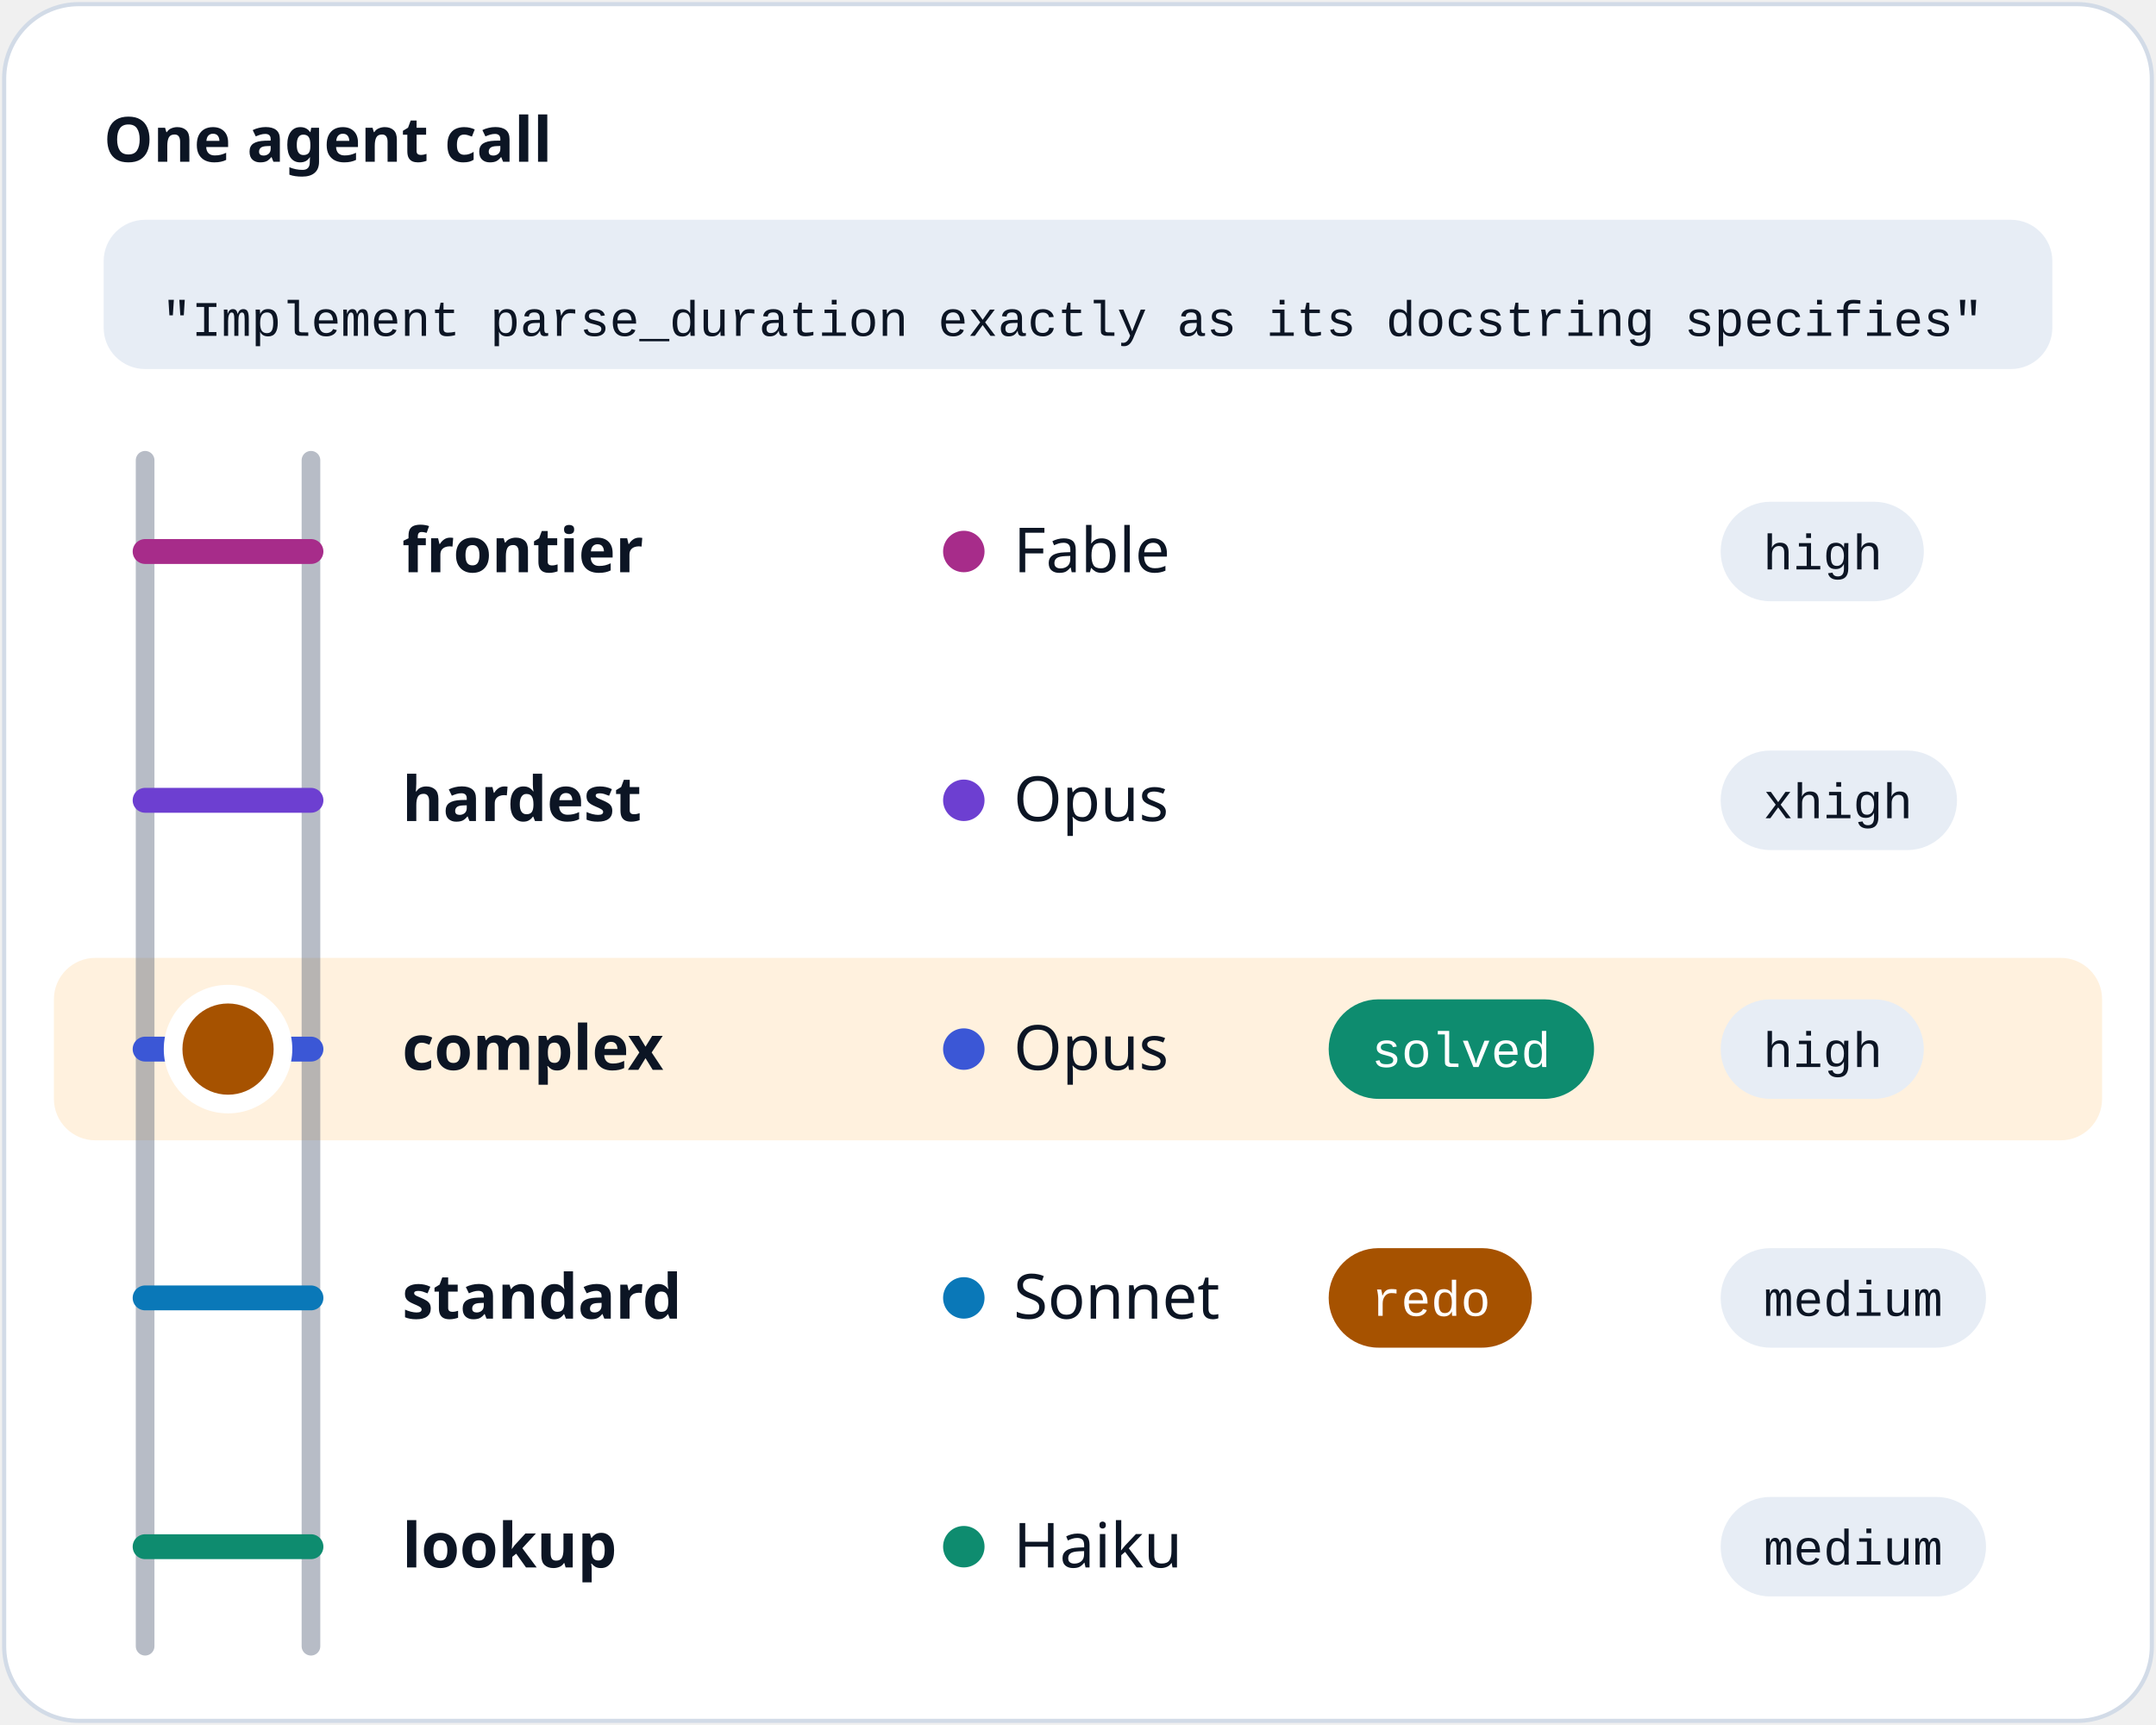
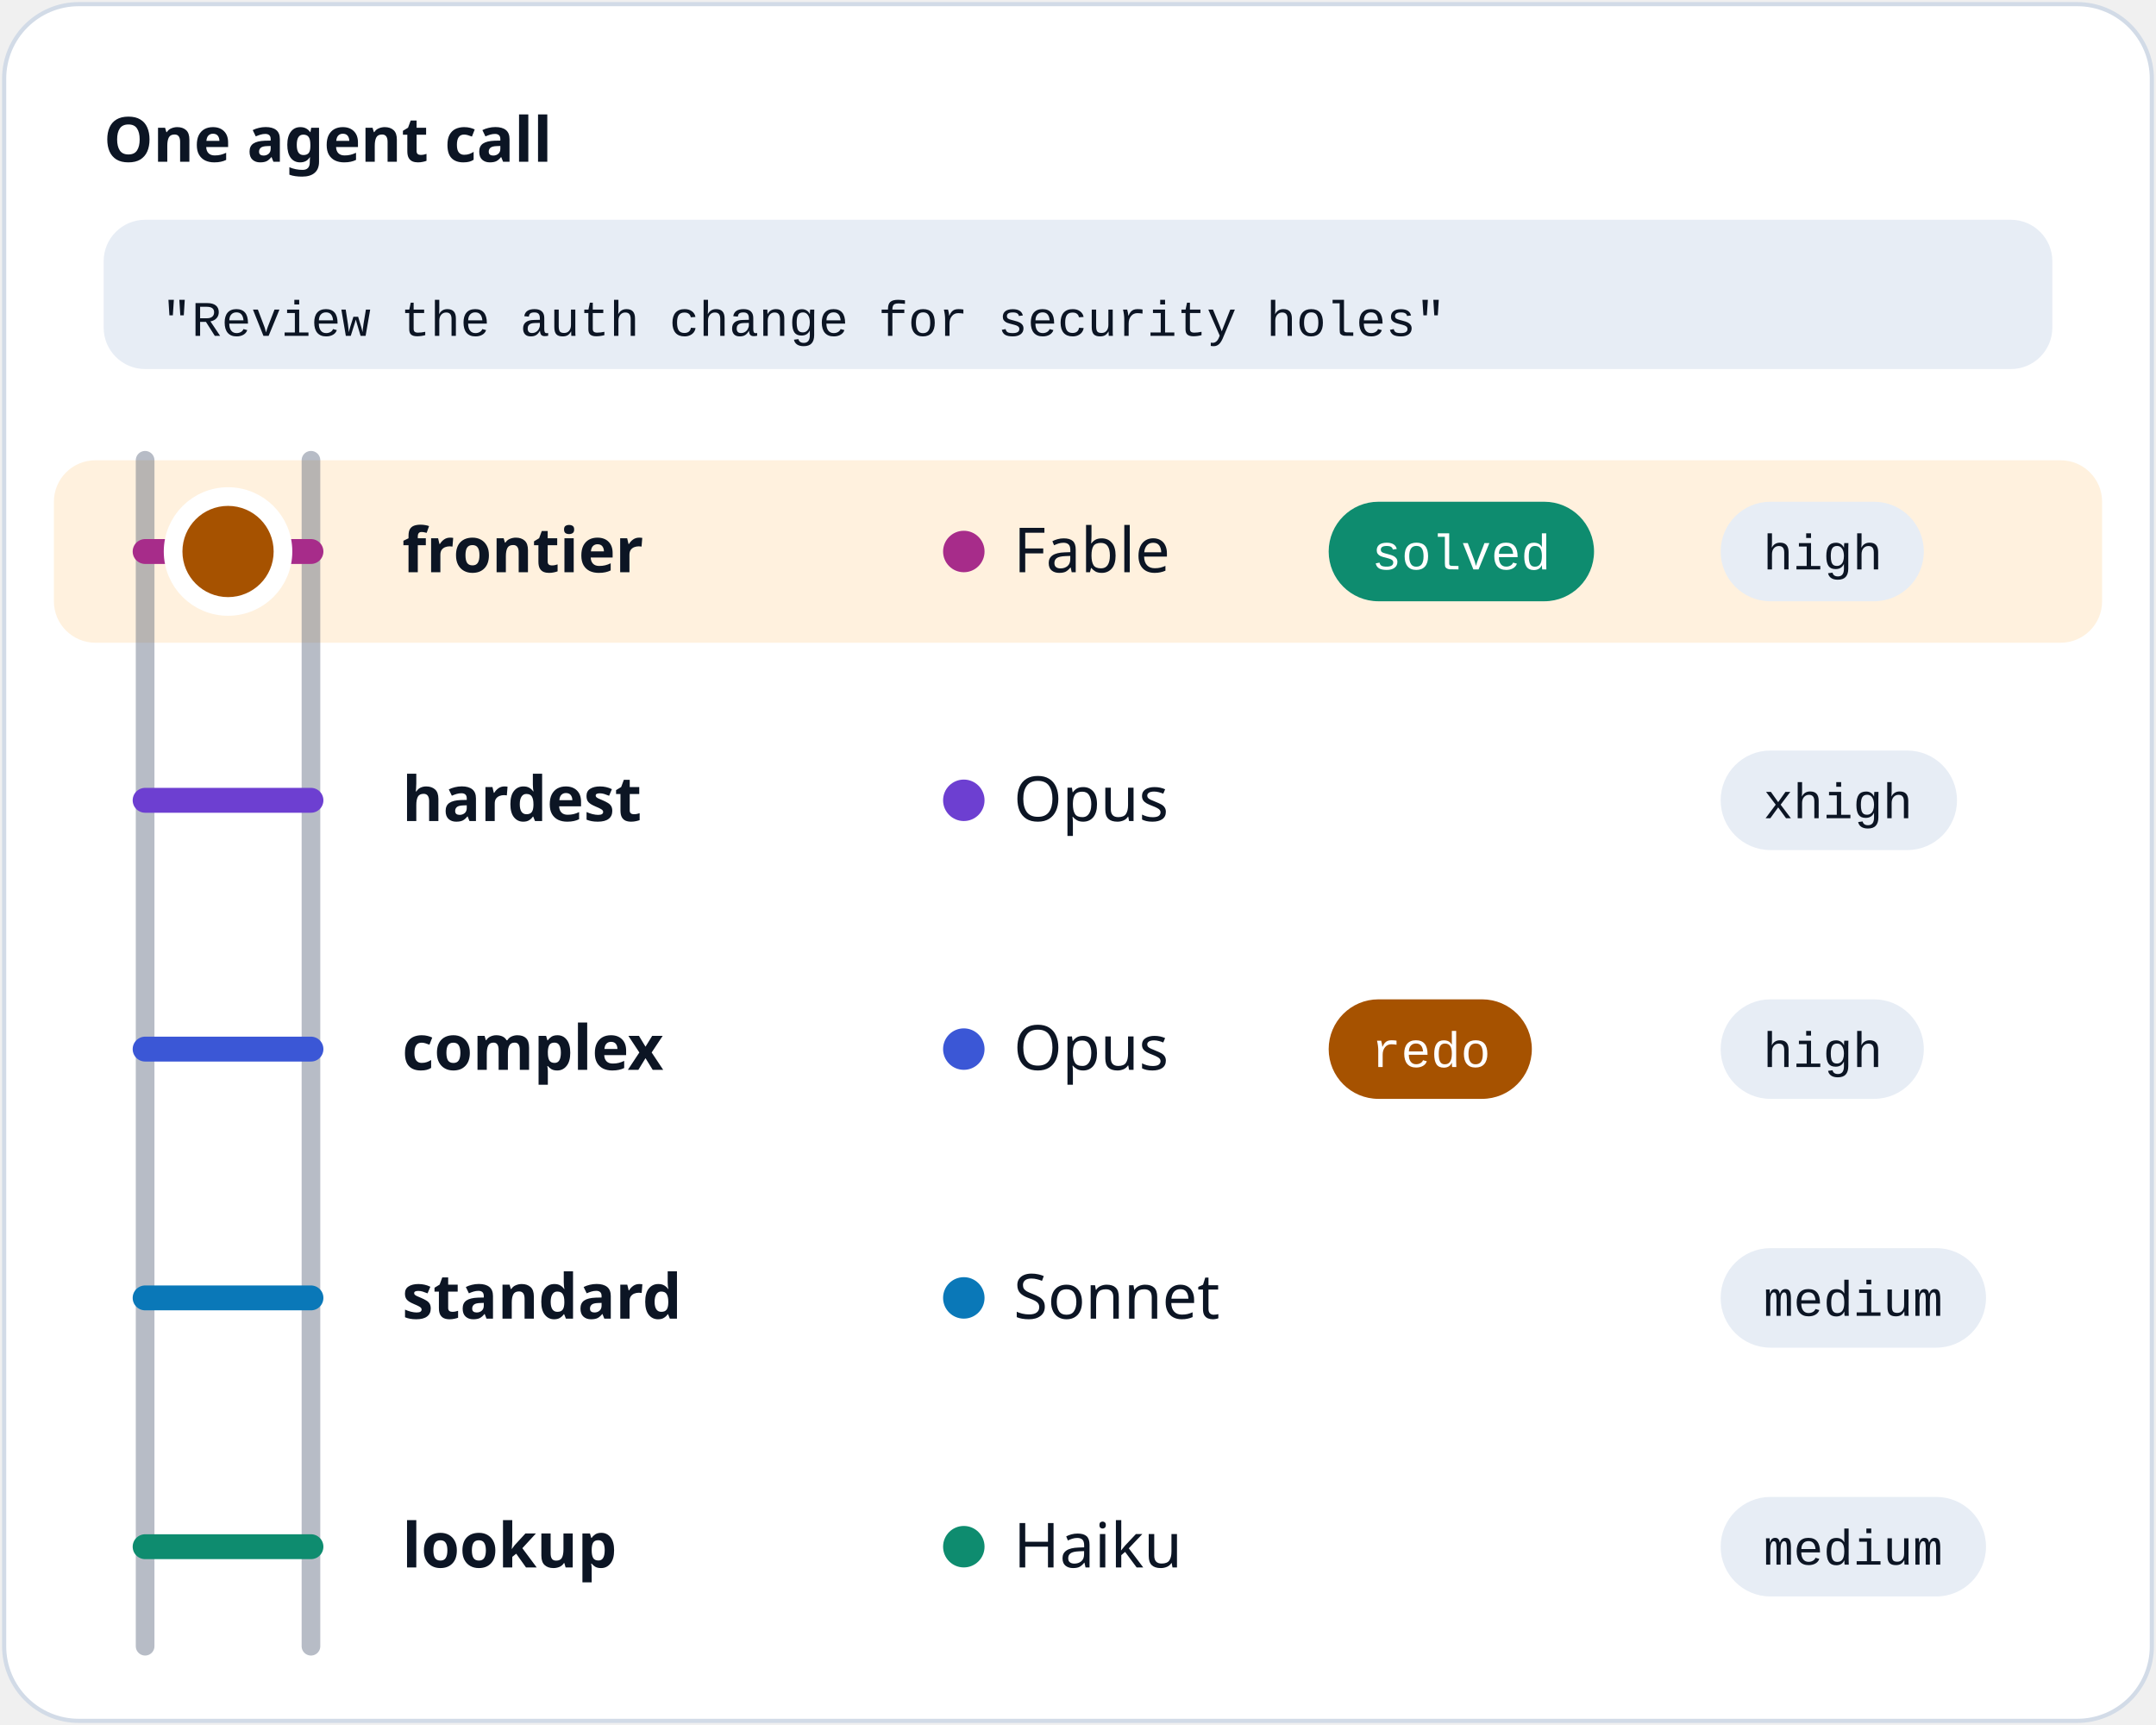
- <svg xmlns="http://www.w3.org/2000/svg" viewBox="0 0 520 416" width="520" height="416" role="img" aria-label="Model Router, a Claude Code plugin. An agent call to implement a function runs on Sonnet at medium effort, the standard level. Its result comes back for a redo, so the same call climbs one level to complex, Opus at high effort, and is solved. The ladder runs lookup on Haiku at medium, standard on Sonnet at medium, complex on Opus at high, hardest on Opus at xhigh and frontier on Fable at high.">
-   <style>text{font-family:-apple-system, BlinkMacSystemFont, "Segoe UI", "Noto Sans", Helvetica, Arial, sans-serif}.mono{font-family:ui-monospace, SFMono-Regular, "SF Mono", Menlo, Consolas, "Liberation Mono", monospace}.b{font-weight:600}.rail{stroke:#C9D4E4}.tilehalo{stroke:#0C1524}.bg{fill:#F4F7FB}.card{fill:#FFFFFF;stroke:#D2DBE7}.ink{fill:#0C1524}.mut{fill:#4A5871}.faint{fill:#E7EDF5}.ln{stroke:#D2DBE7}.lnm{stroke:#4A5871}.inks{stroke:#0C1524}.rt{fill:#A65200}.rts{stroke:#A65200}.rtsoft{fill:#FFF1DE}.halo{stroke:#FFFFFF}.haloc{stroke:#F4F7FB}.tile{fill:#0C1524;stroke:#0C1524}.stop0{stop-color:#FFFFFF}.stop1{stop-color:#F4F7FB}.tag{fill:#FFFFFF}.r1{fill:#0E8C6F}.r1s{stroke:#0E8C6F}.r2{fill:#0A78B8}.r2s{stroke:#0A78B8}.r3{fill:#3B57D6}.r3s{stroke:#3B57D6}.r4{fill:#6D3FD1}.r4s{stroke:#6D3FD1}.r5{fill:#A72C8A}.r5s{stroke:#A72C8A}@media (prefers-color-scheme: dark){.bg{fill:#0A101B}.card{fill:#0F1828;stroke:#26344B}.ink{fill:#E7EDF6}.mut{fill:#9BA9BD}.faint{fill:#1A263A}.ln{stroke:#26344B}.lnm{stroke:#9BA9BD}.inks{stroke:#E7EDF6}.rt{fill:#FFB23E}.rts{stroke:#FFB23E}.rtsoft{fill:#33260F}.halo{stroke:#0F1828}.haloc{stroke:#0A101B}.tile{fill:#13203A;stroke:#2C3E60}.stop0{stop-color:#0F1828}.stop1{stop-color:#0A101B}.tag{fill:#0C1524}.r1{fill:#38D3A8}.r1s{stroke:#38D3A8}.r2{fill:#45B4F2}.r2s{stroke:#45B4F2}.r3{fill:#8196FF}.r3s{stroke:#8196FF}.r4{fill:#AA8BFF}.r4s{stroke:#AA8BFF}.r5{fill:#F27BCD}.r5s{stroke:#F27BCD}}.ctoken{animation:ct 10s ease-in-out infinite}@keyframes ct{0%{transform:translate(0px,-182px);opacity:0}6%{transform:translate(0px,-182px);opacity:1}18%{transform:translate(0px,60px)}44%{transform:translate(0px,60px)}54%{transform:translate(0px,0px)}92%{transform:translate(0px,0px);opacity:1}100%{transform:translate(0px,0px);opacity:0}}.cband{animation:cb 10s ease-in-out infinite}@keyframes cb{0%{transform:translate(0px,60px);opacity:0}14%{transform:translate(0px,60px);opacity:0}20%{transform:translate(0px,60px);opacity:1}44%{transform:translate(0px,60px)}54%{transform:translate(0px,0px)}92%{transform:translate(0px,0px);opacity:1}100%{transform:translate(0px,0px);opacity:0}}.cbrief{animation:cf 10s ease-in-out infinite}@keyframes cf{0%{opacity:0}5%{opacity:1}92%{opacity:1}100%{opacity:0}}.credo{animation:cr 10s ease-in-out infinite}@keyframes cr{0%{opacity:0}30%{opacity:0}34%{opacity:1}92%{opacity:1}100%{opacity:0}}.csolved{animation:cs 10s ease-in-out infinite}@keyframes cs{0%{opacity:0}58%{opacity:0}62%{opacity:1}92%{opacity:1}100%{opacity:0}}@media (prefers-reduced-motion: reduce){*{animation:none!important}}</style>
+ <svg xmlns="http://www.w3.org/2000/svg" viewBox="0 0 520 416" width="520" height="416" role="img" aria-label="Model Router, a Claude Code plugin. An agent call to review an auth change runs on Opus at high effort, the complex level. Its result falls short, so Claude marks a redo and names no model on it. A redo raises effort before it changes model, and this run was already at high, so it moves to the next stronger model, frontier on Fable at high, and is solved. The ladder runs lookup on Haiku at medium, standard on Sonnet at medium, complex on Opus at high, hardest on Opus at xhigh and frontier on Fable at high.">
+   <style>text{font-family:-apple-system, BlinkMacSystemFont, "Segoe UI", "Noto Sans", Helvetica, Arial, sans-serif}.mono{font-family:ui-monospace, SFMono-Regular, "SF Mono", Menlo, Consolas, "Liberation Mono", monospace}.b{font-weight:600}.rail{stroke:#C9D4E4}.tilehalo{stroke:#0C1524}.bg{fill:#F4F7FB}.card{fill:#FFFFFF;stroke:#D2DBE7}.ink{fill:#0C1524}.mut{fill:#4A5871}.faint{fill:#E7EDF5}.ln{stroke:#D2DBE7}.lnm{stroke:#4A5871}.inks{stroke:#0C1524}.rt{fill:#A65200}.rts{stroke:#A65200}.rtsoft{fill:#FFF1DE}.halo{stroke:#FFFFFF}.haloc{stroke:#F4F7FB}.tile{fill:#0C1524;stroke:#0C1524}.stop0{stop-color:#FFFFFF}.stop1{stop-color:#F4F7FB}.tag{fill:#FFFFFF}.r1{fill:#0E8C6F}.r1s{stroke:#0E8C6F}.r2{fill:#0A78B8}.r2s{stroke:#0A78B8}.r3{fill:#3B57D6}.r3s{stroke:#3B57D6}.r4{fill:#6D3FD1}.r4s{stroke:#6D3FD1}.r5{fill:#A72C8A}.r5s{stroke:#A72C8A}@media (prefers-color-scheme: dark){.bg{fill:#0A101B}.card{fill:#0F1828;stroke:#26344B}.ink{fill:#E7EDF6}.mut{fill:#9BA9BD}.faint{fill:#1A263A}.ln{stroke:#26344B}.lnm{stroke:#9BA9BD}.inks{stroke:#E7EDF6}.rt{fill:#FFB23E}.rts{stroke:#FFB23E}.rtsoft{fill:#33260F}.halo{stroke:#0F1828}.haloc{stroke:#0A101B}.tile{fill:#13203A;stroke:#2C3E60}.stop0{stop-color:#0F1828}.stop1{stop-color:#0A101B}.tag{fill:#0C1524}.r1{fill:#38D3A8}.r1s{stroke:#38D3A8}.r2{fill:#45B4F2}.r2s{stroke:#45B4F2}.r3{fill:#8196FF}.r3s{stroke:#8196FF}.r4{fill:#AA8BFF}.r4s{stroke:#AA8BFF}.r5{fill:#F27BCD}.r5s{stroke:#F27BCD}}.ctoken{animation:ct 10s ease-in-out infinite}@keyframes ct{0%{transform:translate(0px,-62px);opacity:0}6%{transform:translate(0px,-62px);opacity:1}18%{transform:translate(0px,120px)}44%{transform:translate(0px,120px)}54%{transform:translate(0px,0px)}92%{transform:translate(0px,0px);opacity:1}100%{transform:translate(0px,0px);opacity:0}}.cband{animation:cb 10s ease-in-out infinite}@keyframes cb{0%{transform:translate(0px,120px);opacity:0}14%{transform:translate(0px,120px);opacity:0}20%{transform:translate(0px,120px);opacity:1}44%{transform:translate(0px,120px)}54%{transform:translate(0px,0px)}92%{transform:translate(0px,0px);opacity:1}100%{transform:translate(0px,0px);opacity:0}}.cbrief{animation:cf 10s ease-in-out infinite}@keyframes cf{0%{opacity:0}5%{opacity:1}92%{opacity:1}100%{opacity:0}}.credo{animation:cr 10s ease-in-out infinite}@keyframes cr{0%{opacity:0}30%{opacity:0}34%{opacity:1}92%{opacity:1}100%{opacity:0}}.csolved{animation:cs 10s ease-in-out infinite}@keyframes cs{0%{opacity:0}58%{opacity:0}62%{opacity:1}92%{opacity:1}100%{opacity:0}}@media (prefers-reduced-motion: reduce){*{animation:none!important}}</style>
  <rect x="1" y="1" width="518" height="414" rx="18" class="card" stroke-width="1" />
  <text x="25" y="39" class="ink b" font-size="15">One agent call</text>
  <g class="cbrief">
    <rect x="25" y="53" width="470" height="36" rx="10" class="faint" stroke-width="0" />
-     <text x="39" y="81" class="mono ink" font-size="12">"Implement parse_duration exactly as its docstring specifies"</text>
+     <text x="39" y="81" class="mono ink" font-size="12">"Review the auth change for security holes"</text>
  </g>
-   <rect x="13" y="231" width="494" height="44" rx="10" class="rtsoft cband" />
+   <rect x="13" y="111" width="494" height="44" rx="10" class="rtsoft cband" />
  <path d="M35 111V397M75 111V397" class="lnm" stroke-width="4.5" stroke-linecap="round" opacity="0.4" />
  <path d="M35 373H75" class="r1s" stroke-width="6" stroke-linecap="round" />
  <text x="97" y="378" class="ink b" font-size="15">lookup</text>
  <circle cx="232.46" cy="373" r="5" class="r1" />
  <text x="244.46" y="378" class="ink" font-size="15">Haiku</text>
  <rect x="415" y="361" width="64" height="24" rx="12" class="faint" />
  <text x="446.96" y="377.32" class="mono ink" font-size="12" text-anchor="middle">medium</text>
  <path d="M35 313H75" class="r2s" stroke-width="6" stroke-linecap="round" />
  <text x="97" y="318" class="ink b" font-size="15">standard</text>
  <circle cx="232.46" cy="313" r="5" class="r2" />
  <text x="244.46" y="318" class="ink" font-size="15">Sonnet</text>
  <rect x="415" y="301" width="64" height="24" rx="12" class="faint" />
  <text x="446.96" y="317.32" class="mono ink" font-size="12" text-anchor="middle">medium</text>
  <path d="M35 253H75" class="r3s" stroke-width="6" stroke-linecap="round" />
  <text x="97" y="258" class="ink b" font-size="15">complex</text>
  <circle cx="232.46" cy="253" r="5" class="r3" />
  <text x="244.46" y="258" class="ink" font-size="15">Opus</text>
  <rect x="415" y="241" width="49" height="24" rx="12" class="faint" />
  <text x="439.64" y="257.32" class="mono ink" font-size="12" text-anchor="middle">high</text>
  <path d="M35 193H75" class="r4s" stroke-width="6" stroke-linecap="round" />
  <text x="97" y="198" class="ink b" font-size="15">hardest</text>
  <circle cx="232.46" cy="193" r="5" class="r4" />
  <text x="244.46" y="198" class="ink" font-size="15">Opus</text>
  <rect x="415" y="181" width="57" height="24" rx="12" class="faint" />
  <text x="443.3" y="197.32" class="mono ink" font-size="12" text-anchor="middle">xhigh</text>
  <path d="M35 133H75" class="r5s" stroke-width="6" stroke-linecap="round" />
  <text x="97" y="138" class="ink b" font-size="15">frontier</text>
  <circle cx="232.46" cy="133" r="5" class="r5" />
  <text x="244.46" y="138" class="ink" font-size="15">Fable</text>
  <rect x="415" y="121" width="49" height="24" rx="12" class="faint" />
  <text x="439.64" y="137.32" class="mono ink" font-size="12" text-anchor="middle">high</text>
  <g class="credo">
-     <rect x="320.46" y="301" width="49" height="24" rx="12" class="rt" />
-     <text x="345.1" y="317.32" class="mono tag" font-size="12" text-anchor="middle">redo</text>
+     <rect x="320.46" y="241" width="49" height="24" rx="12" class="rt" />
+     <text x="345.1" y="257.32" class="mono tag" font-size="12" text-anchor="middle">redo</text>
  </g>
  <g class="csolved">
-     <rect x="320.46" y="241" width="64" height="24" rx="12" class="r1" />
-     <text x="352.42" y="257.32" class="mono tag" font-size="12" text-anchor="middle">solved</text>
+     <rect x="320.46" y="121" width="64" height="24" rx="12" class="r1" />
+     <text x="352.42" y="137.32" class="mono tag" font-size="12" text-anchor="middle">solved</text>
  </g>
  <g class="ctoken">
-     <circle cx="55" cy="253" r="13" class="halo" fill="none" stroke-width="5" />
-     <circle cx="55" cy="253" r="11" class="rt" />
+     <circle cx="55" cy="133" r="13" class="halo" fill="none" stroke-width="5" />
+     <circle cx="55" cy="133" r="11" class="rt" />
  </g>
</svg>
